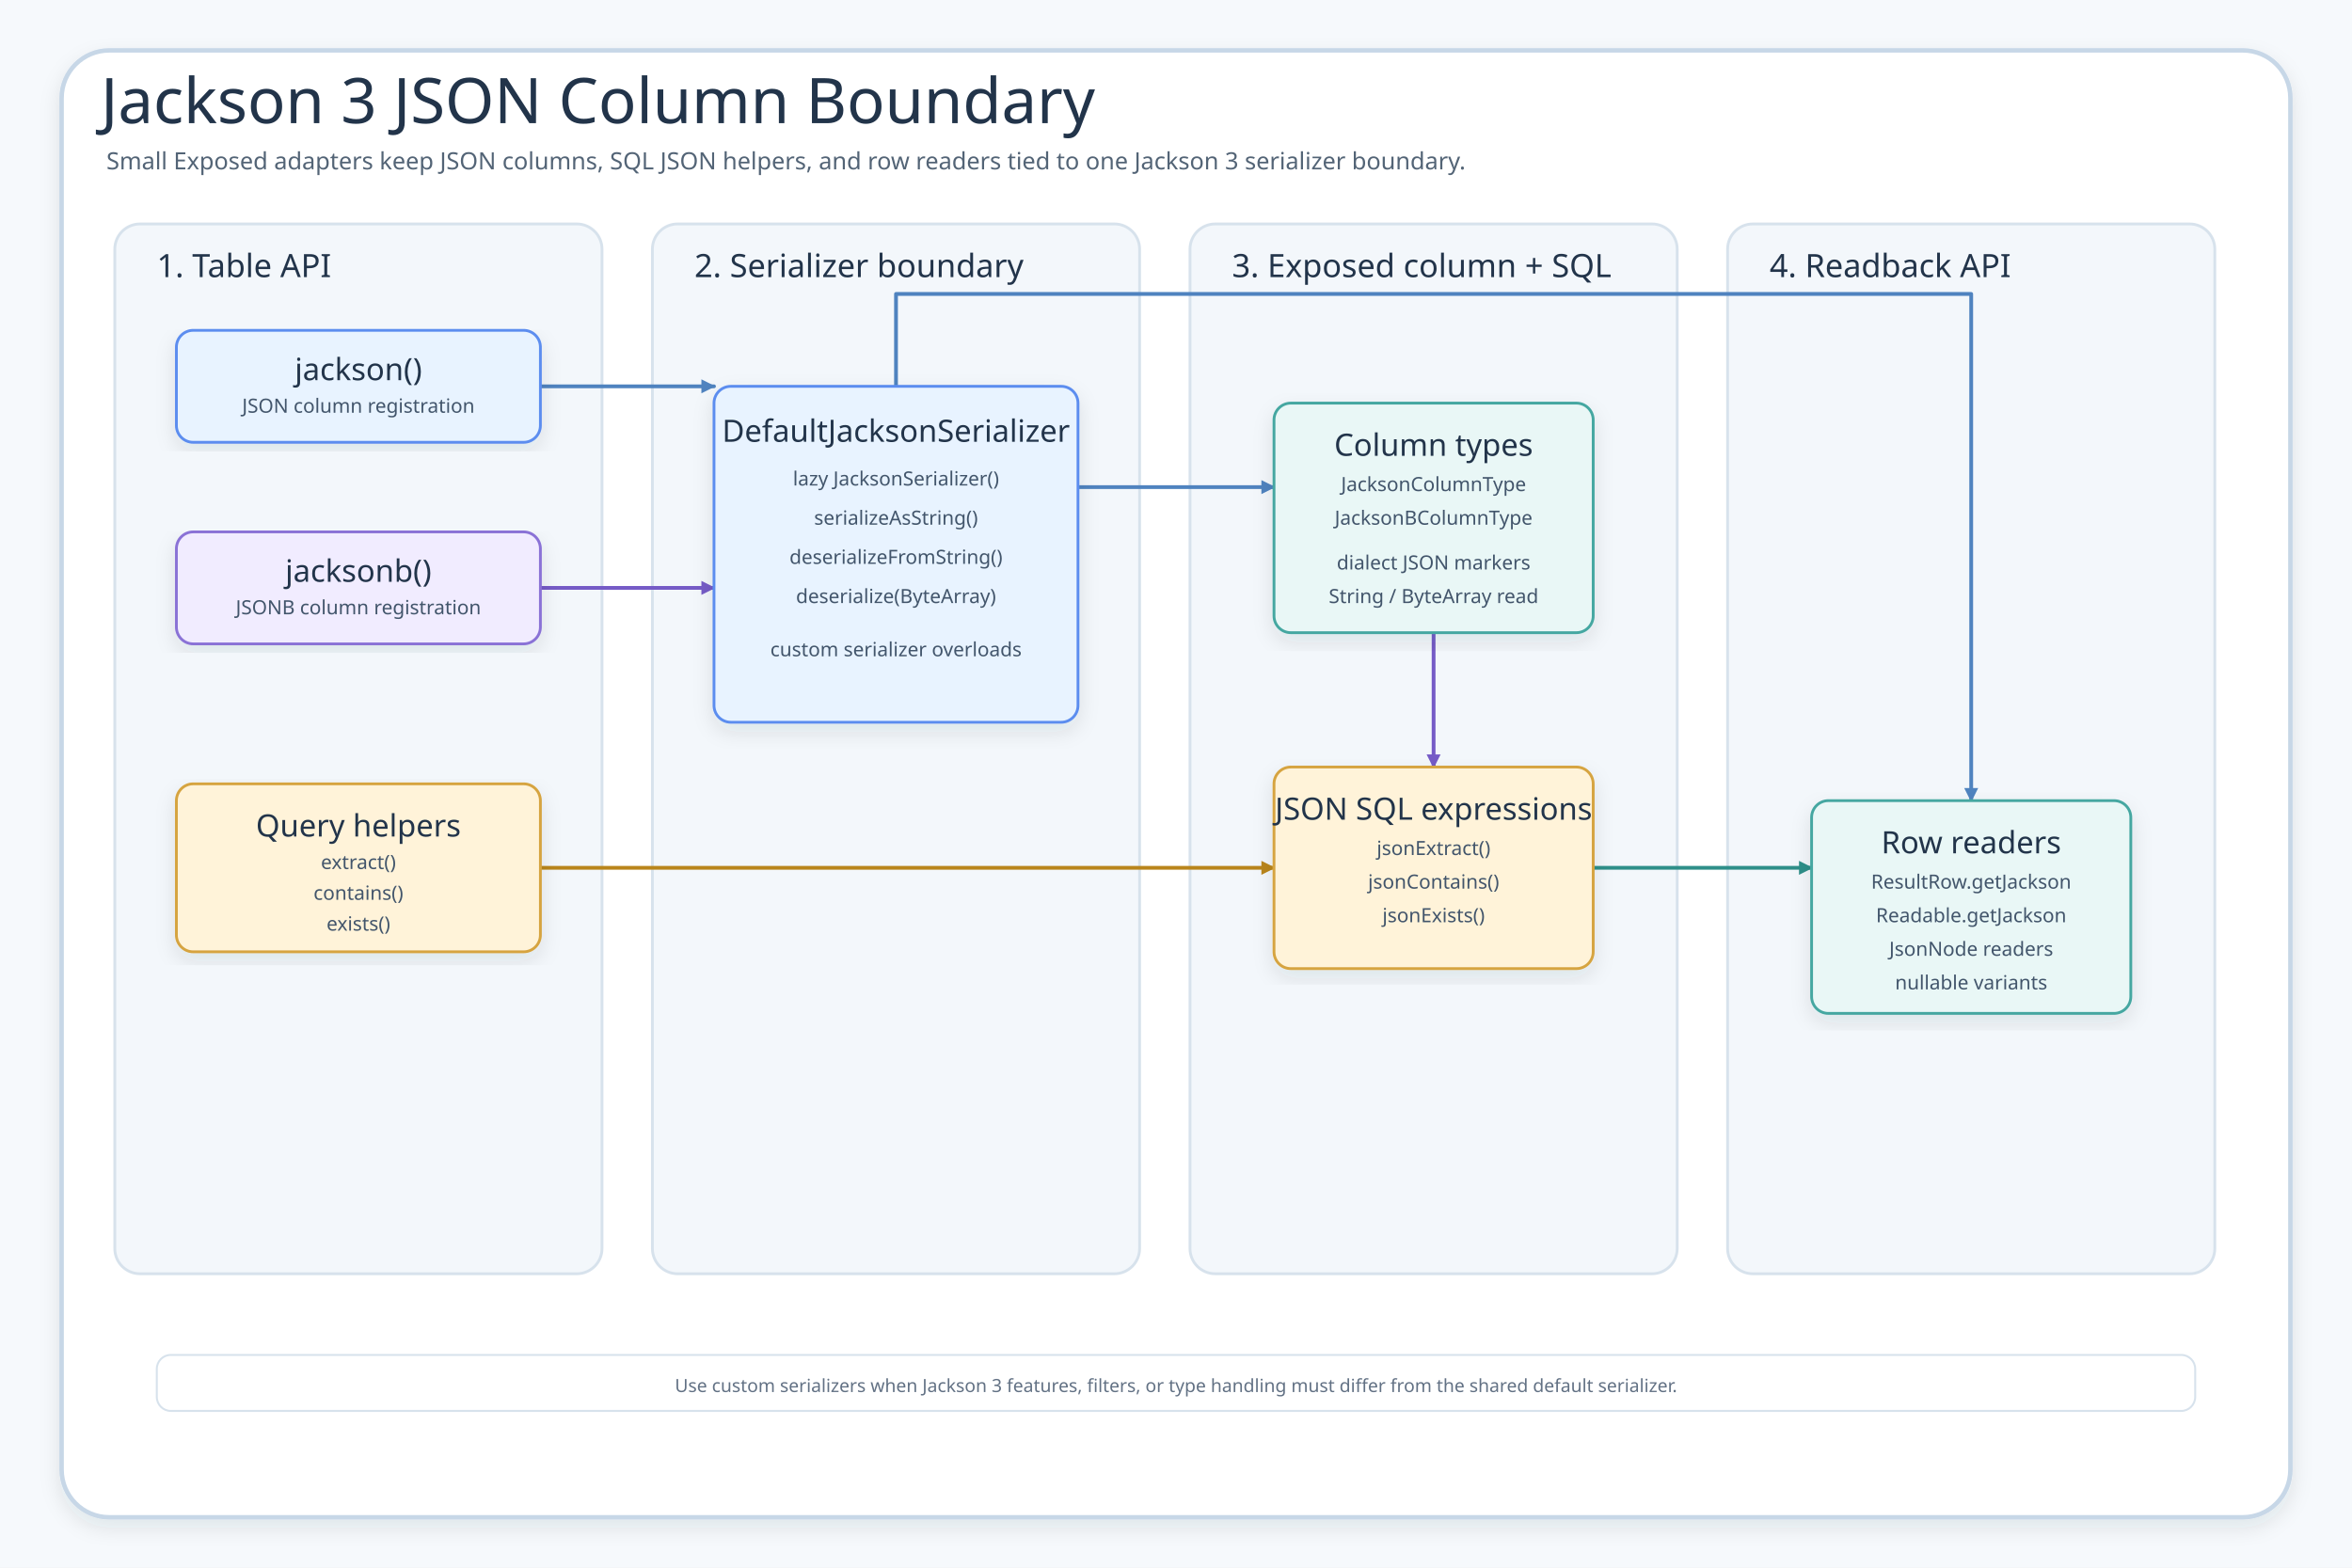
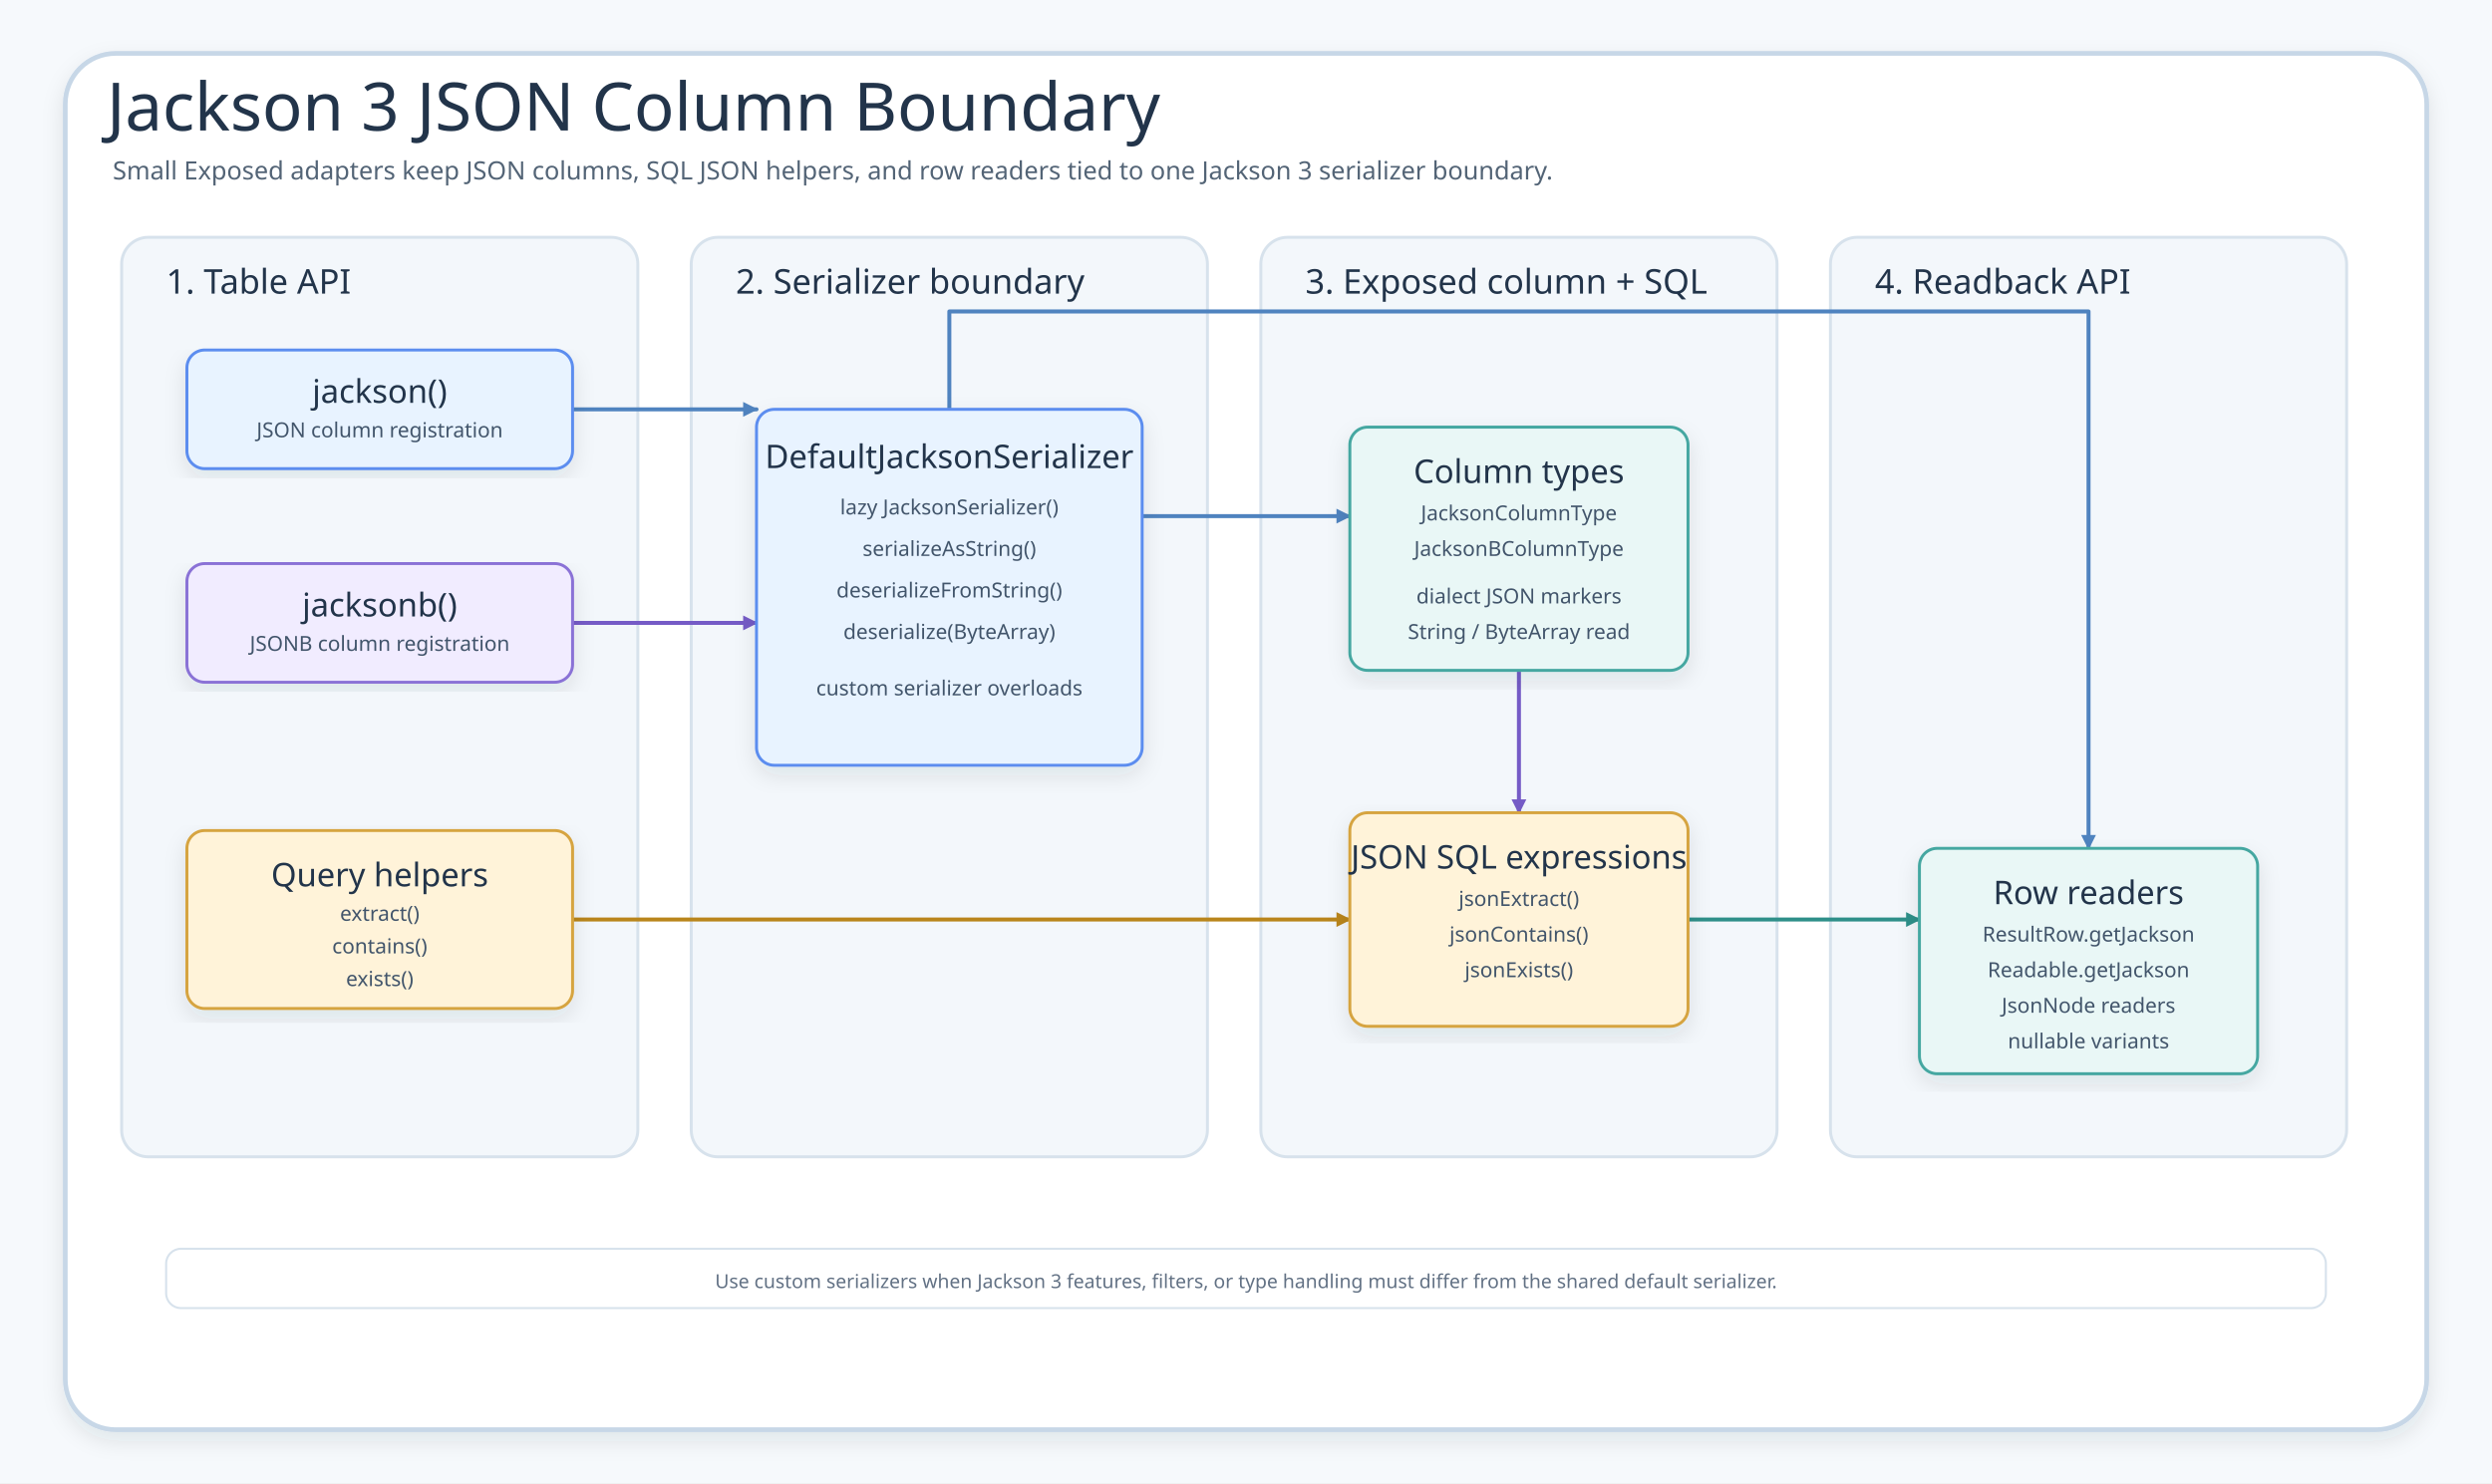
- <svg xmlns="http://www.w3.org/2000/svg" width="1680" height="1120" viewBox="0 0 1680 1120" role="img" aria-labelledby="title desc">
+ <svg xmlns="http://www.w3.org/2000/svg" width="1680" height="1000" viewBox="0 0 1680 1000" role="img" aria-labelledby="title desc">
  <defs>
    <filter id="shadow" x="-8%" y="-8%" width="116%" height="116%">
      <feDropShadow dx="0" dy="6" stdDeviation="7" flood-color="#203040" flood-opacity="0.10" />
    </filter>
    <marker id="arrow-blue" viewBox="0 0 10 10" markerWidth="10" markerHeight="10" refX="9" refY="5" orient="auto" markerUnits="userSpaceOnUse">
      <path d="M 0 0 L 10 5 L 0 10 Z" fill="#4F83BF" />
    </marker>
    <marker id="arrow-purple" viewBox="0 0 10 10" markerWidth="10" markerHeight="10" refX="9" refY="5" orient="auto" markerUnits="userSpaceOnUse">
      <path d="M 0 0 L 10 5 L 0 10 Z" fill="#755BC6" />
    </marker>
    <marker id="arrow-gold" viewBox="0 0 10 10" markerWidth="10" markerHeight="10" refX="9" refY="5" orient="auto" markerUnits="userSpaceOnUse">
      <path d="M 0 0 L 10 5 L 0 10 Z" fill="#B9851B" />
    </marker>
    <marker id="arrow-teal" viewBox="0 0 10 10" markerWidth="10" markerHeight="10" refX="9" refY="5" orient="auto" markerUnits="userSpaceOnUse">
      <path d="M 0 0 L 10 5 L 0 10 Z" fill="#2E8F89" />
    </marker>
    <style>
      .canvas{fill:#F6F9FC}.frame{fill:#FFFFFF;stroke:#C7D7E7;stroke-width:3.2;filter:url(#shadow)}
      .lane{fill:#F3F7FB;stroke:#D7E2EC;stroke-width:2}.card{filter:url(#shadow);stroke-width:2}
      .title{font-family:"Architects Daughter";font-size:45px;fill:#22344A;font-weight:400}
      .subtitle{font-family:"Comic Mono";font-size:17px;fill:#536476;font-weight:400}
      .lane-title{font-family:"Architects Daughter";font-size:23px;fill:#22344A;font-weight:400}
      .card-title{font-family:"Architects Daughter";font-size:22px;fill:#22344A;font-weight:400}
      .detail{font-family:"Comic Mono";font-size:14px;fill:#42556B;font-weight:400}
      .small{font-family:"Comic Mono";font-size:13px;fill:#627184;font-weight:400}
      .connector{fill:none;stroke-width:2.7;stroke-linejoin:round;stroke-linecap:round}
      .constraint{fill:#FFFFFF;stroke:#D7E2EC;stroke-width:1.4}
    </style>
  </defs>
-   <rect class="canvas" width="1680" height="1120" />
-   <rect class="frame" x="44" y="36" width="1592" height="1048" rx="34" />
+   <rect class="canvas" width="1680" height="1000" />
+   <rect class="frame" x="44" y="36" width="1592" height="928" rx="34" />
  <text class="title" x="72" y="88">Jackson 3 JSON Column Boundary</text>
  <text class="subtitle" x="76" y="121">Small Exposed adapters keep JSON columns, SQL JSON helpers, and row readers tied to one Jackson 3 serializer boundary.</text>
-   <rect class="lane" x="82" y="160" width="348" height="750" rx="18" />
+   <rect class="lane" x="82" y="160" width="348" height="620" rx="18" />
  <text class="lane-title" x="112" y="190" dominant-baseline="middle">1. Table API</text>
-   <rect class="lane" x="466" y="160" width="348" height="750" rx="18" />
+   <rect class="lane" x="466" y="160" width="348" height="620" rx="18" />
  <text class="lane-title" x="496" y="190" dominant-baseline="middle">2. Serializer boundary</text>
-   <rect class="lane" x="850" y="160" width="348" height="750" rx="18" />
+   <rect class="lane" x="850" y="160" width="348" height="620" rx="18" />
  <text class="lane-title" x="880" y="190" dominant-baseline="middle">3. Exposed column + SQL</text>
-   <rect class="lane" x="1234" y="160" width="348" height="750" rx="18" />
+   <rect class="lane" x="1234" y="160" width="348" height="620" rx="18" />
  <text class="lane-title" x="1264" y="190" dominant-baseline="middle">4. Readback API</text>
  <path data-edge="api-json-&gt;serializer" class="connector" d="M 386 276 L 510 276" stroke="#4F83BF" marker-end="url(#arrow-blue)" />
  <path data-edge="api-jsonb-&gt;serializer" class="connector" d="M 386 420 L 510 420" stroke="#755BC6" marker-end="url(#arrow-purple)" />
  <path data-edge="api-query-&gt;sql" class="connector" d="M 386 620 L 910 620" stroke="#B9851B" marker-end="url(#arrow-gold)" />
  <path data-edge="serializer-&gt;columns" class="connector" d="M 770 348 L 910 348" stroke="#4F83BF" marker-end="url(#arrow-blue)" />
  <path data-edge="columns-&gt;sql" class="connector" d="M 1024 452 L 1024 548" stroke="#755BC6" marker-end="url(#arrow-purple)" />
  <path data-edge="sql-&gt;readers" class="connector" d="M 1138 620 L 1294 620" stroke="#2E8F89" marker-end="url(#arrow-teal)" />
  <path data-edge="serializer-&gt;readers" class="connector" d="M 640 276 L 640 210 L 1408 210 L 1408 572" stroke="#4F83BF" marker-end="url(#arrow-blue)" />
  <g id="node-api-json" data-node="api-json" transform="translate(126,236)">
    <rect class="card" x="0" y="0" width="260" height="80" rx="12" fill="#E8F3FF" stroke="#5B8DEF" />
    <text class="card-title" x="130" y="28" text-anchor="middle" dominant-baseline="middle">jackson()</text>
    <text class="detail" x="130" y="54" text-anchor="middle" dominant-baseline="middle">JSON column registration</text>
  </g>
  <g id="node-api-jsonb" data-node="api-jsonb" transform="translate(126,380)">
    <rect class="card" x="0" y="0" width="260" height="80" rx="12" fill="#F1ECFF" stroke="#8A72D6" />
    <text class="card-title" x="130" y="28" text-anchor="middle" dominant-baseline="middle">jacksonb()</text>
    <text class="detail" x="130" y="54" text-anchor="middle" dominant-baseline="middle">JSONB column registration</text>
  </g>
  <g id="node-api-query" data-node="api-query" transform="translate(126,560)">
    <rect class="card" x="0" y="0" width="260" height="120" rx="12" fill="#FFF3D9" stroke="#D6A441" />
    <text class="card-title" x="130" y="30" text-anchor="middle" dominant-baseline="middle">Query helpers</text>
    <text class="detail" x="130" y="56" text-anchor="middle" dominant-baseline="middle">extract()</text>
    <text class="detail" x="130" y="78" text-anchor="middle" dominant-baseline="middle">contains()</text>
    <text class="detail" x="130" y="100" text-anchor="middle" dominant-baseline="middle">exists()</text>
  </g>
  <g id="node-serializer" data-node="serializer" transform="translate(510,276)">
    <rect class="card" x="0" y="0" width="260" height="240" rx="12" fill="#E8F3FF" stroke="#5B8DEF" />
    <text class="card-title" x="130" y="32" text-anchor="middle" dominant-baseline="middle">DefaultJacksonSerializer</text>
    <text class="detail" x="130" y="66" text-anchor="middle" dominant-baseline="middle">lazy JacksonSerializer()</text>
    <text class="detail" x="130" y="94" text-anchor="middle" dominant-baseline="middle">serializeAsString()</text>
    <text class="detail" x="130" y="122" text-anchor="middle" dominant-baseline="middle">deserializeFromString()</text>
    <text class="detail" x="130" y="150" text-anchor="middle" dominant-baseline="middle">deserialize(ByteArray)</text>
    <text class="detail" x="130" y="188" text-anchor="middle" dominant-baseline="middle">custom serializer overloads</text>
  </g>
  <g id="node-columns" data-node="columns" transform="translate(910,288)">
    <rect class="card" x="0" y="0" width="228" height="164" rx="12" fill="#E9F7F6" stroke="#45A7A1" />
    <text class="card-title" x="114" y="30" text-anchor="middle" dominant-baseline="middle">Column types</text>
    <text class="detail" x="114" y="58" text-anchor="middle" dominant-baseline="middle">JacksonColumnType</text>
    <text class="detail" x="114" y="82" text-anchor="middle" dominant-baseline="middle">JacksonBColumnType</text>
    <text class="detail" x="114" y="114" text-anchor="middle" dominant-baseline="middle">dialect JSON markers</text>
    <text class="detail" x="114" y="138" text-anchor="middle" dominant-baseline="middle">String / ByteArray read</text>
  </g>
  <g id="node-sql" data-node="sql" transform="translate(910,548)">
    <rect class="card" x="0" y="0" width="228" height="144" rx="12" fill="#FFF3D9" stroke="#D6A441" />
    <text class="card-title" x="114" y="30" text-anchor="middle" dominant-baseline="middle">JSON SQL expressions</text>
    <text class="detail" x="114" y="58" text-anchor="middle" dominant-baseline="middle">jsonExtract()</text>
    <text class="detail" x="114" y="82" text-anchor="middle" dominant-baseline="middle">jsonContains()</text>
    <text class="detail" x="114" y="106" text-anchor="middle" dominant-baseline="middle">jsonExists()</text>
  </g>
  <g id="node-readers" data-node="readers" transform="translate(1294,572)">
    <rect class="card" x="0" y="0" width="228" height="152" rx="12" fill="#E9F7F6" stroke="#45A7A1" />
    <text class="card-title" x="114" y="30" text-anchor="middle" dominant-baseline="middle">Row readers</text>
    <text class="detail" x="114" y="58" text-anchor="middle" dominant-baseline="middle">ResultRow.getJackson</text>
    <text class="detail" x="114" y="82" text-anchor="middle" dominant-baseline="middle">Readable.getJackson</text>
    <text class="detail" x="114" y="106" text-anchor="middle" dominant-baseline="middle">JsonNode readers</text>
    <text class="detail" x="114" y="130" text-anchor="middle" dominant-baseline="middle">nullable variants</text>
  </g>
-   <g transform="translate(112,968)">
+   <g transform="translate(112,842)">
    <rect class="constraint" x="0" y="0" width="1456" height="40" rx="10" />
    <text class="small" x="728" y="22" text-anchor="middle" dominant-baseline="middle">Use custom serializers when Jackson 3 features, filters, or type handling must differ from the shared default serializer.</text>
  </g>
</svg>
